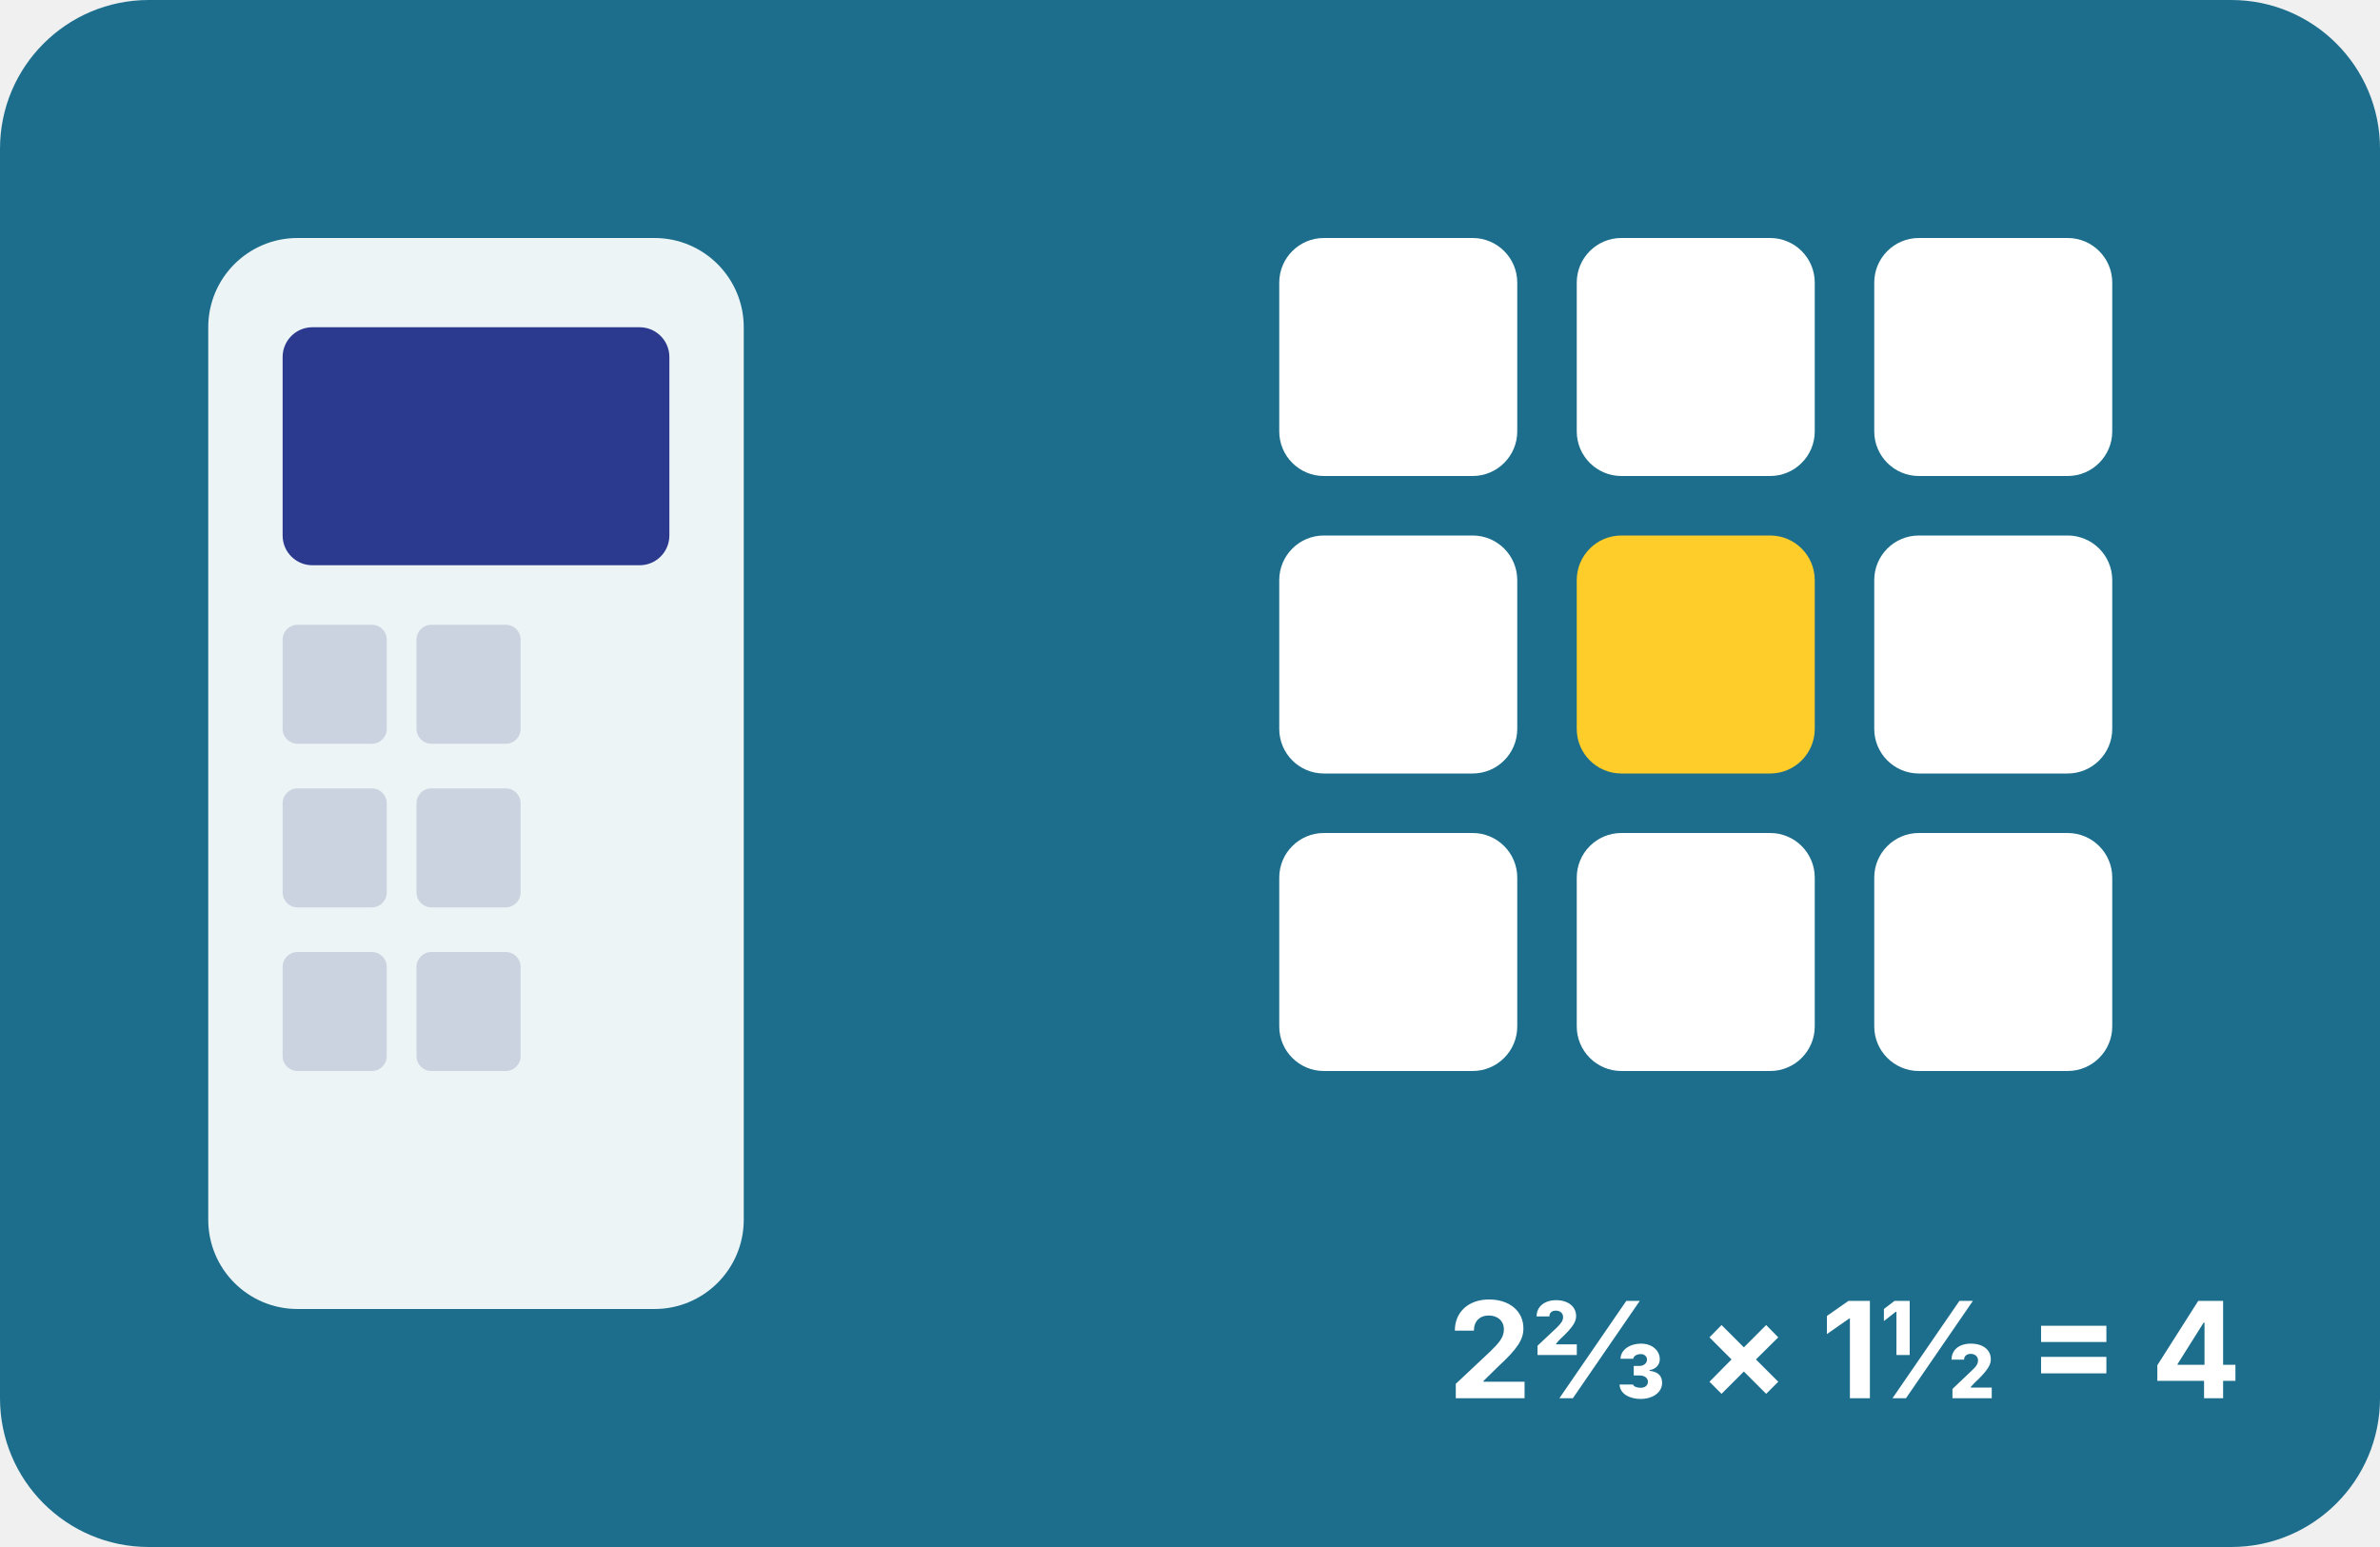
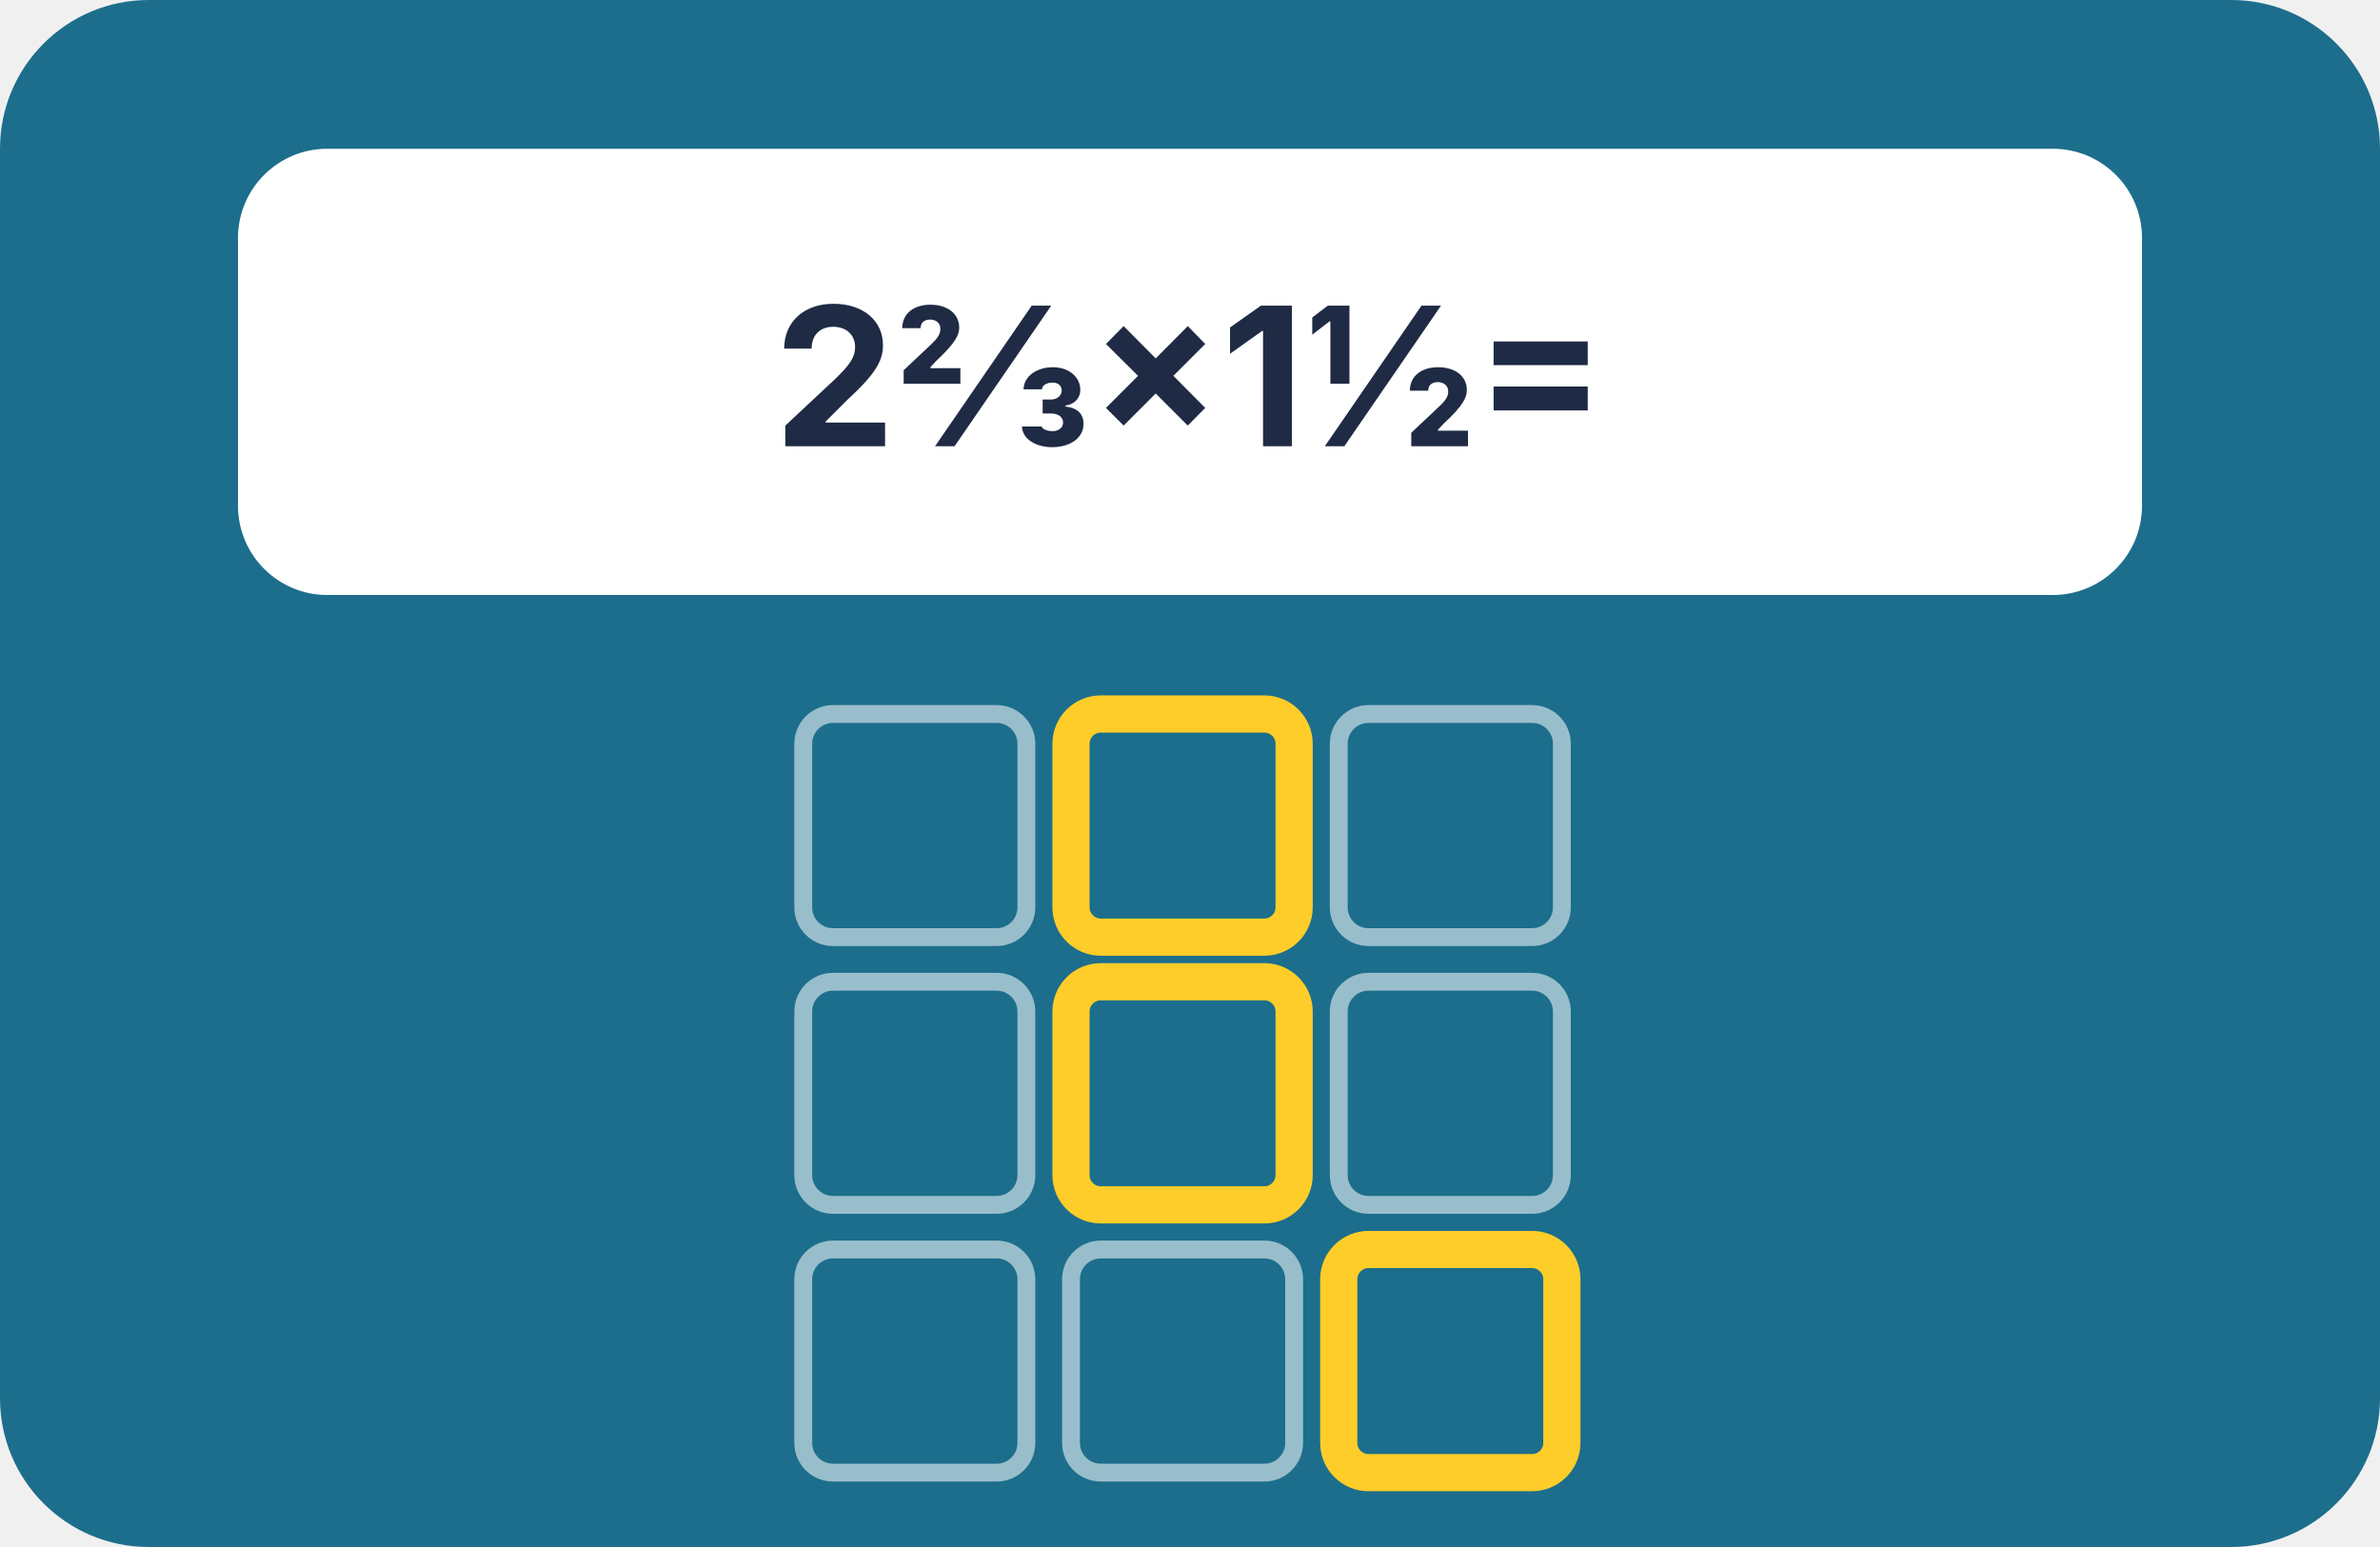
<svg xmlns="http://www.w3.org/2000/svg" viewBox="0 0 160 104" role="img" aria-label="Бинго: Ыкма">
  <defs>
    <clipPath id="c">
      <rect width="160" height="104" rx="10" />
    </clipPath>
  </defs>
  <g clip-path="url(#c)">
    <rect width="160" height="104" fill="#1C6E8C" />
-     <rect x="14" y="16" width="36" height="72" rx="6" fill="#fff" opacity=".92" />
-     <rect x="19" y="22" width="26" height="16" rx="2" fill="#2B3A8F" />
-     <rect x="19" y="42" width="7" height="8" rx="1" fill="#CBD3E0" />
-     <rect x="28" y="42" width="7" height="8" rx="1" fill="#CBD3E0" />
-     <rect x="19" y="53" width="7" height="8" rx="1" fill="#CBD3E0" />
-     <rect x="28" y="53" width="7" height="8" rx="1" fill="#CBD3E0" />
-     <rect x="19" y="64" width="7" height="8" rx="1" fill="#CBD3E0" />
-     <rect x="28" y="64" width="7" height="8" rx="1" fill="#CBD3E0" />
-     <rect x="86" y="16" width="16" height="16" rx="3" fill="#fff" />
-     <rect x="106" y="16" width="16" height="16" rx="3" fill="#fff" />
-     <rect x="126" y="16" width="16" height="16" rx="3" fill="#fff" />
-     <rect x="86" y="36" width="16" height="16" rx="3" fill="#fff" />
-     <rect x="106" y="36" width="16" height="16" rx="3" fill="#FFCD29" />
-     <rect x="126" y="36" width="16" height="16" rx="3" fill="#fff" />
-     <rect x="86" y="56" width="16" height="16" rx="3" fill="#fff" />
-     <rect x="106" y="56" width="16" height="16" rx="3" fill="#fff" />
-     <rect x="126" y="56" width="16" height="16" rx="3" fill="#fff" />
-     <text x="124" y="94" font-family="Inter,system-ui,sans-serif" font-weight="700" text-anchor="middle" font-size="9" fill="#fff">2⅔ × 1½ = 4</text>
+     <rect x="16" y="10" width="128" height="30" rx="6" fill="#fff" />
+     <text x="80" y="30" font-family="Inter,system-ui,sans-serif" font-weight="700" text-anchor="middle" font-size="13" fill="#1F2A44">2⅔×1½=</text>
+     <rect x="54" y="48" width="15" height="15" rx="2" fill="none" stroke="rgba(255,255,255,.55)" stroke-width="1.2" />
+     <rect x="72" y="48" width="15" height="15" rx="2" fill="none" stroke="#FFCD29" stroke-width="2.5" />
+     <rect x="90" y="48" width="15" height="15" rx="2" fill="none" stroke="rgba(255,255,255,.55)" stroke-width="1.2" />
+     <rect x="54" y="66" width="15" height="15" rx="2" fill="none" stroke="rgba(255,255,255,.55)" stroke-width="1.2" />
+     <rect x="72" y="66" width="15" height="15" rx="2" fill="none" stroke="#FFCD29" stroke-width="2.5" />
+     <rect x="90" y="66" width="15" height="15" rx="2" fill="none" stroke="rgba(255,255,255,.55)" stroke-width="1.2" />
+     <rect x="54" y="84" width="15" height="15" rx="2" fill="none" stroke="rgba(255,255,255,.55)" stroke-width="1.2" />
+     <rect x="72" y="84" width="15" height="15" rx="2" fill="none" stroke="rgba(255,255,255,.55)" stroke-width="1.2" />
+     <rect x="90" y="84" width="15" height="15" rx="2" fill="none" stroke="#FFCD29" stroke-width="2.5" />
  </g>
</svg>
